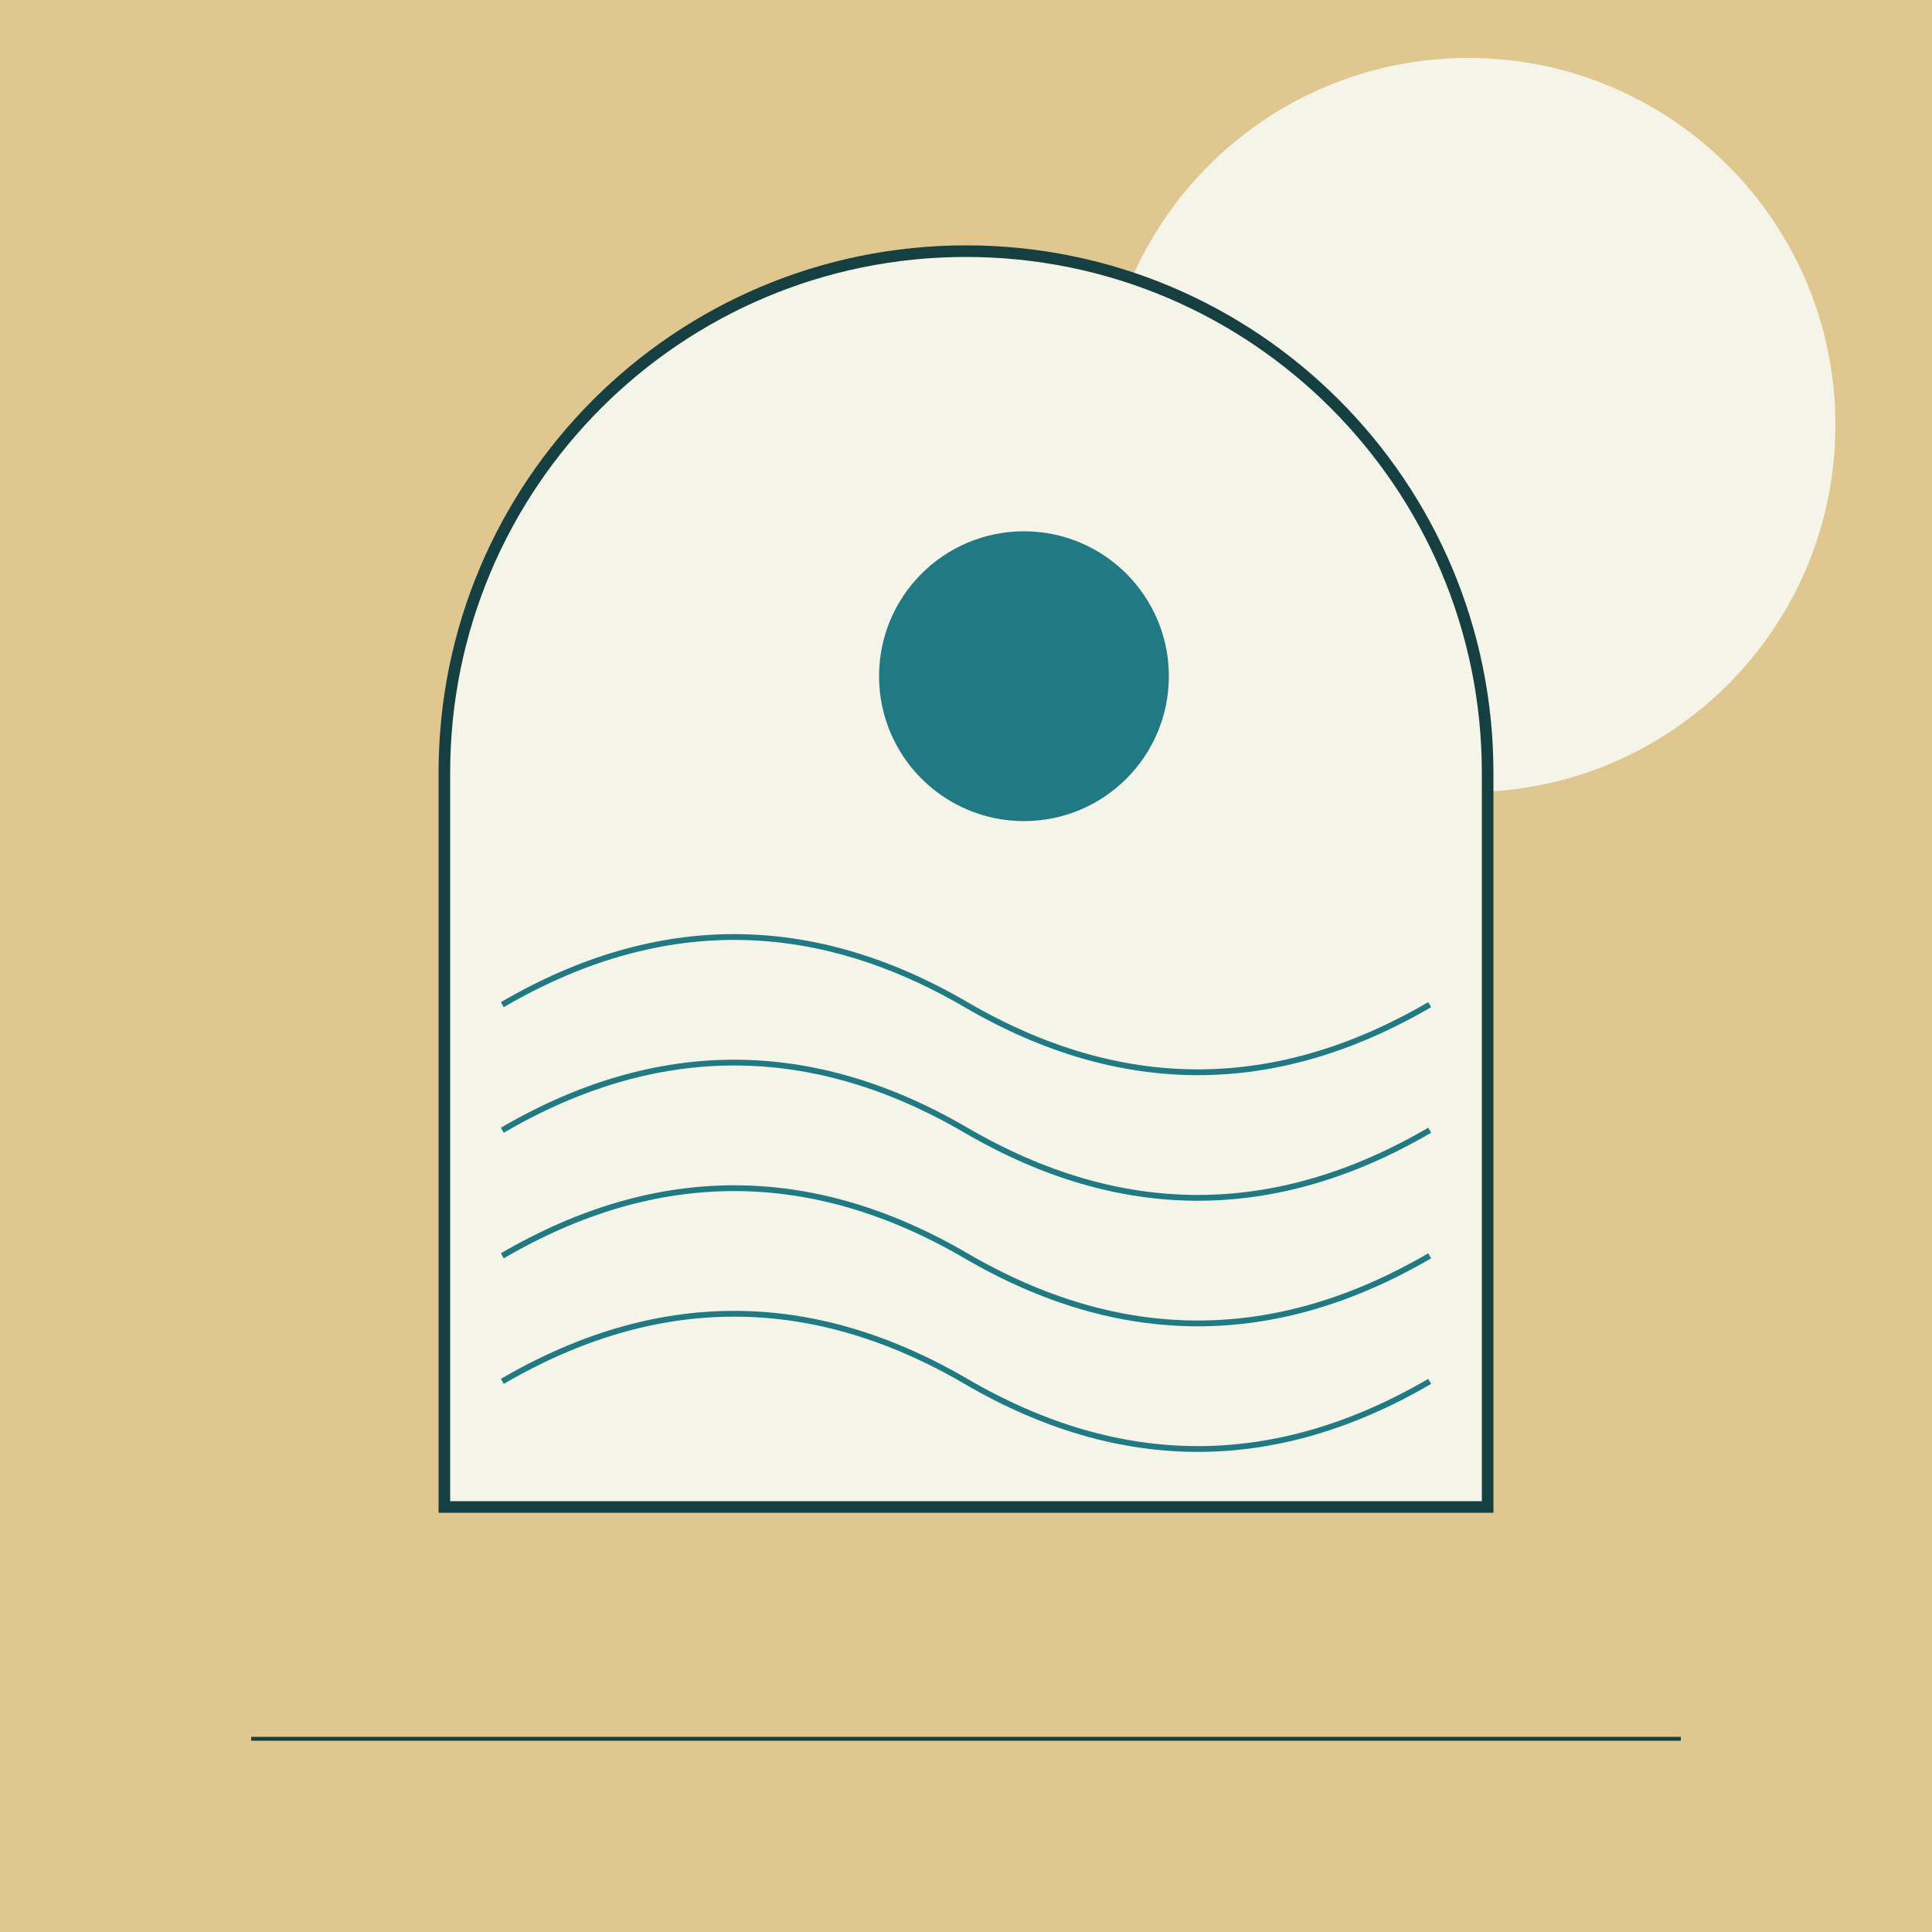
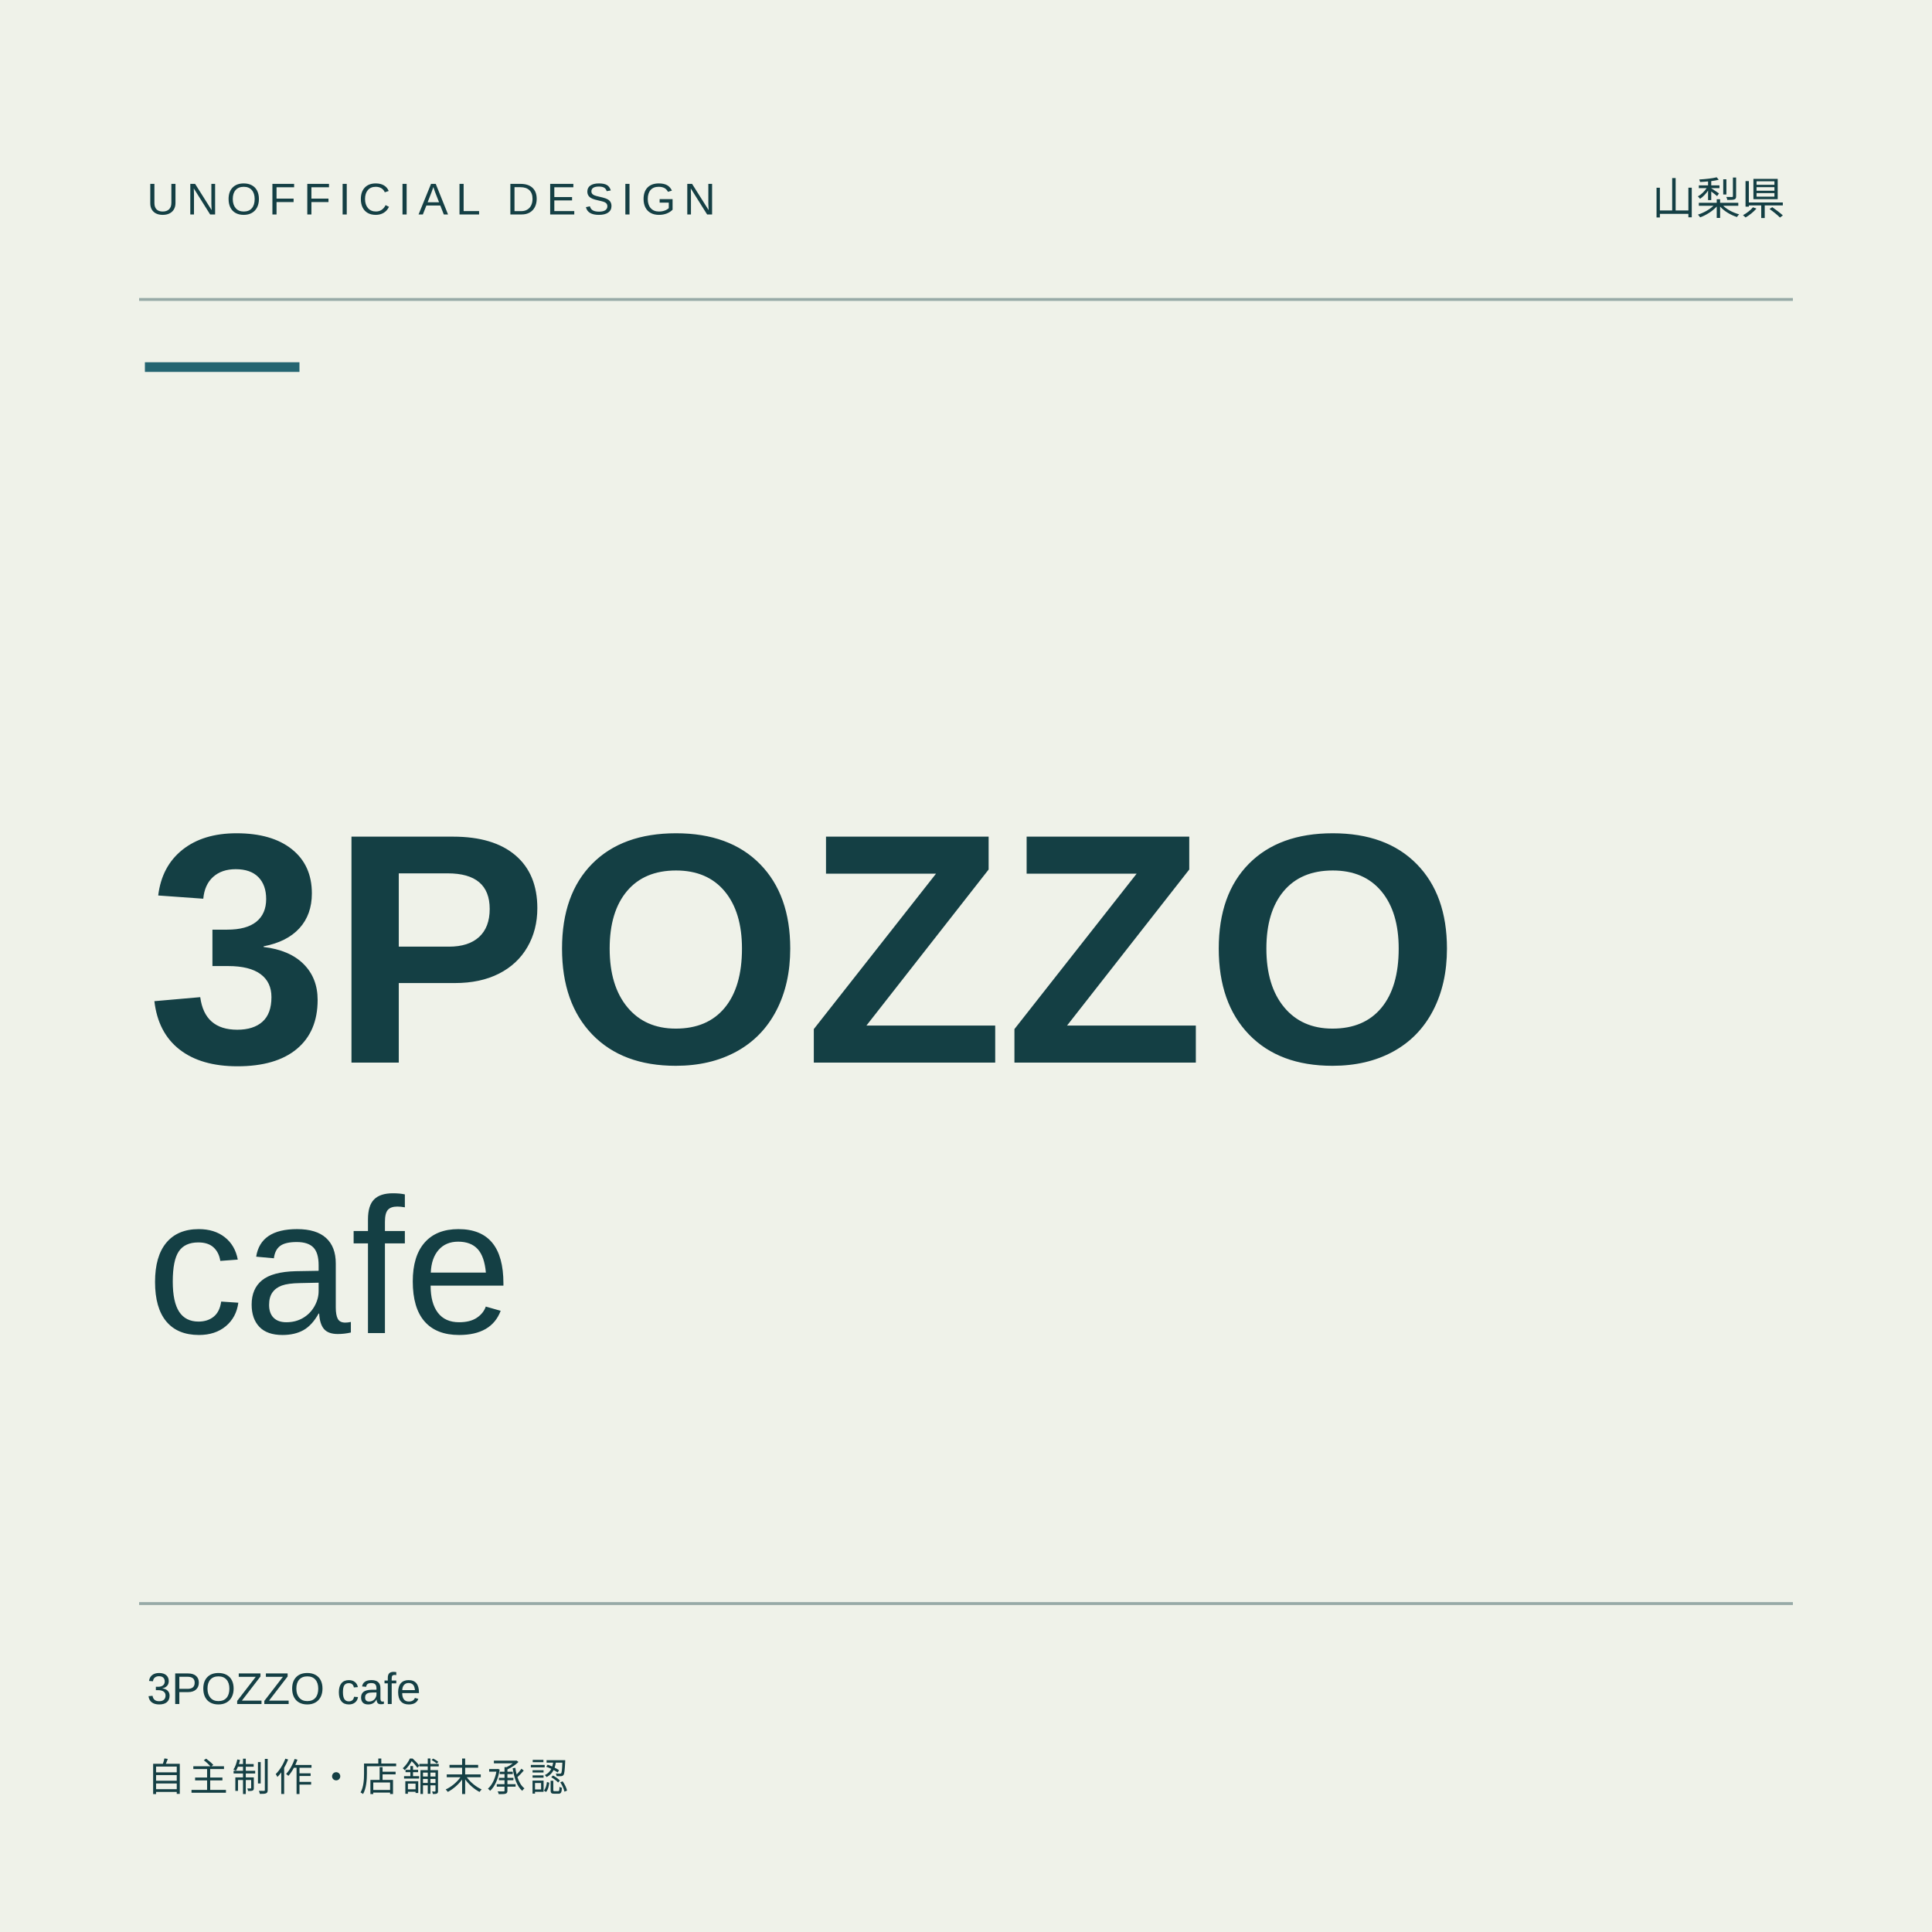
<svg xmlns="http://www.w3.org/2000/svg" width="1000" height="1000" viewBox="0 0 1000 1000" role="img" aria-labelledby="title desc">
-   <rect width="1000" height="1000" fill="#dfc78f" />
-   <circle cx="760" cy="220" r="190" fill="#f4f5e8" />
-   <path d="M230 780 V400 A270 270 0 0 1 770 400 V780Z" fill="#f4f5e8" stroke="#163f41" stroke-width="6" />
-   <path d="M260 520 Q380 450 500 520 T740 520" fill="none" stroke="#207983" stroke-width="3" />
-   <path d="M260 585 Q380 515 500 585 T740 585" fill="none" stroke="#207983" stroke-width="3" />
-   <path d="M260 650 Q380 580 500 650 T740 650" fill="none" stroke="#207983" stroke-width="3" />
-   <path d="M260 715 Q380 645 500 715 T740 715" fill="none" stroke="#207983" stroke-width="3" />
-   <circle cx="530" cy="350" r="75" fill="#207983" />
-   <path d="M130 900 H870" stroke="#163f41" stroke-width="2" />
+   <rect width="1000" height="1000" fill="#eff2e9" />
+   <path d="M72 155H928 M72 830H928" fill="none" stroke="#143f44" stroke-width="1.5" opacity="0.4" />
+   <text x="76" y="111" fill="#143f44" font-family="Arial, Helvetica, sans-serif" font-size="23" letter-spacing="4">UNOFFICIAL DESIGN</text>
+   <text x="924" y="111" text-anchor="end" fill="#143f44" font-family="Arial, Helvetica, sans-serif" font-size="23">山梨県</text>
+   <path d="M75 190H155" stroke="#246571" stroke-width="5" />
+   <text x="76" y="550" fill="#143f44" font-family="Arial, Helvetica, sans-serif" font-weight="700" font-style="normal" font-size="170" text-anchor="start" textLength="800" lengthAdjust="spacingAndGlyphs">3POZZO</text>
+   <text x="76" y="690" fill="#143f44" font-family="Arial, Helvetica, sans-serif" font-weight="400" font-style="normal" font-size="100" text-anchor="start" textLength="255" lengthAdjust="spacingAndGlyphs">cafe</text>
+   <text x="76" y="882" fill="#143f44" font-family="Arial, Helvetica, sans-serif" font-size="23" textLength="209" lengthAdjust="spacingAndGlyphs">3POZZO cafe</text>
+   <text x="76" y="927" fill="#143f44" font-family="Arial, Helvetica, sans-serif" font-size="20" letter-spacing="2">自主制作・店舗未承認</text>
</svg>
